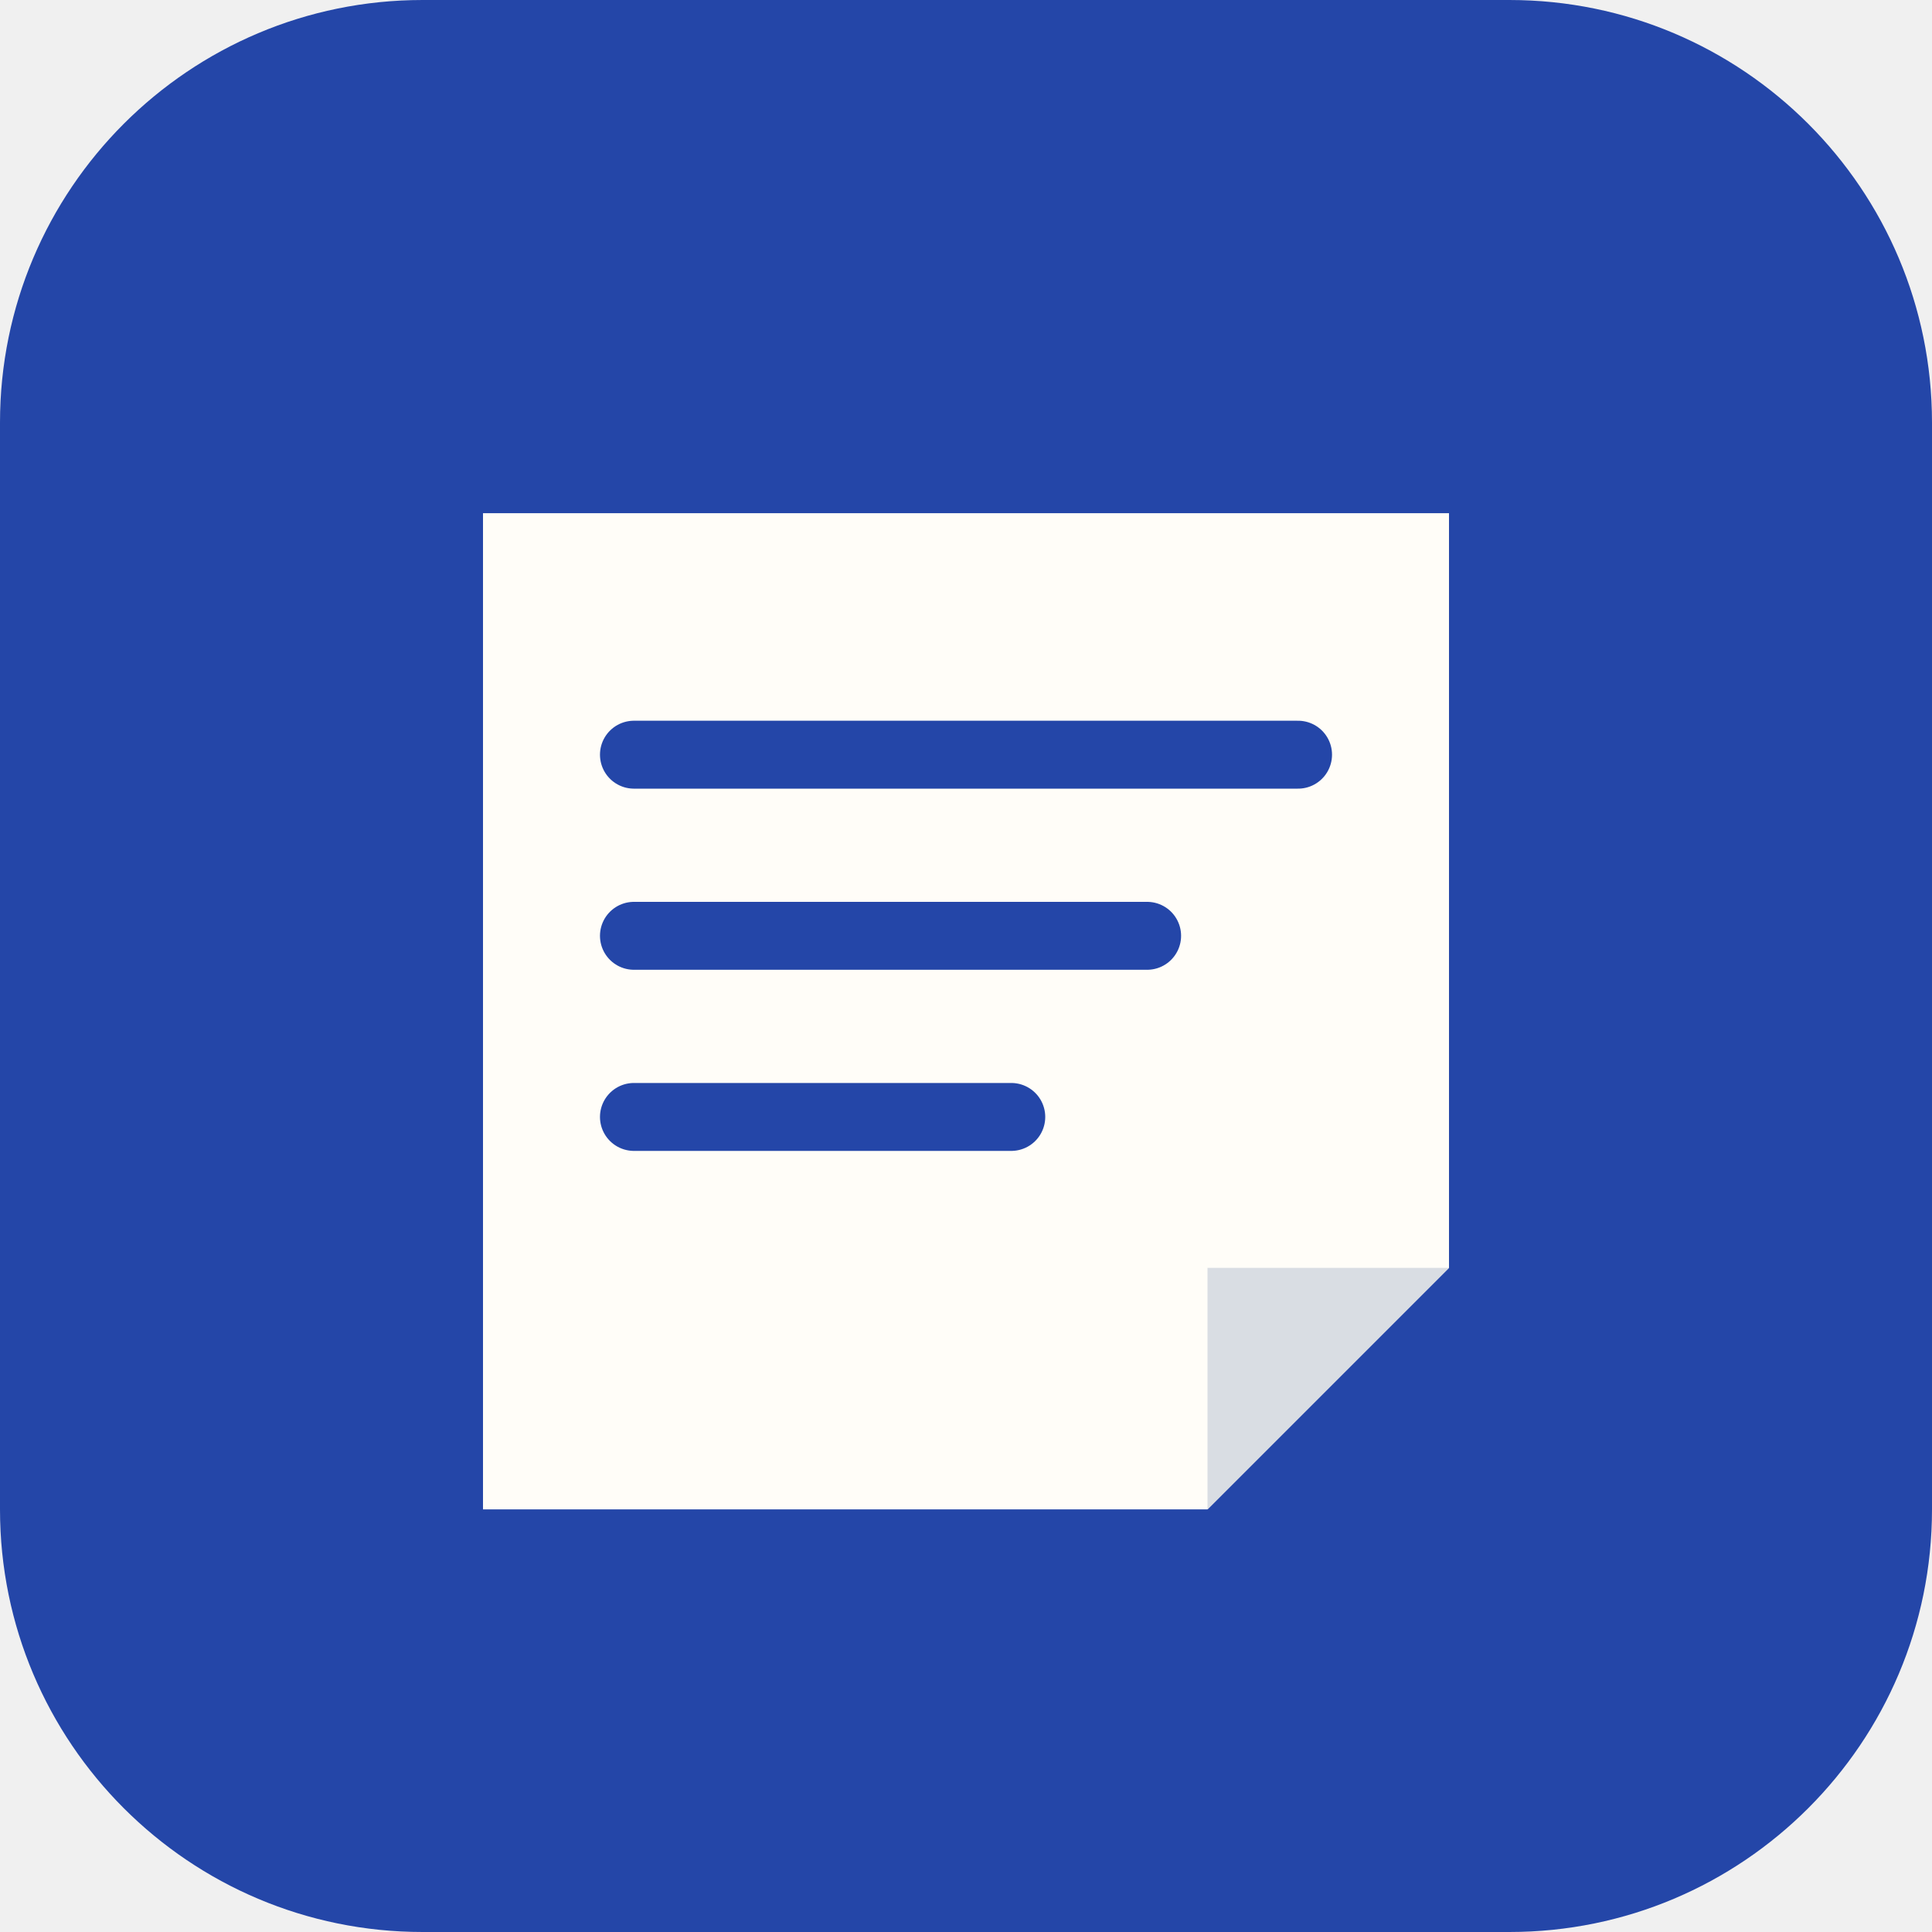
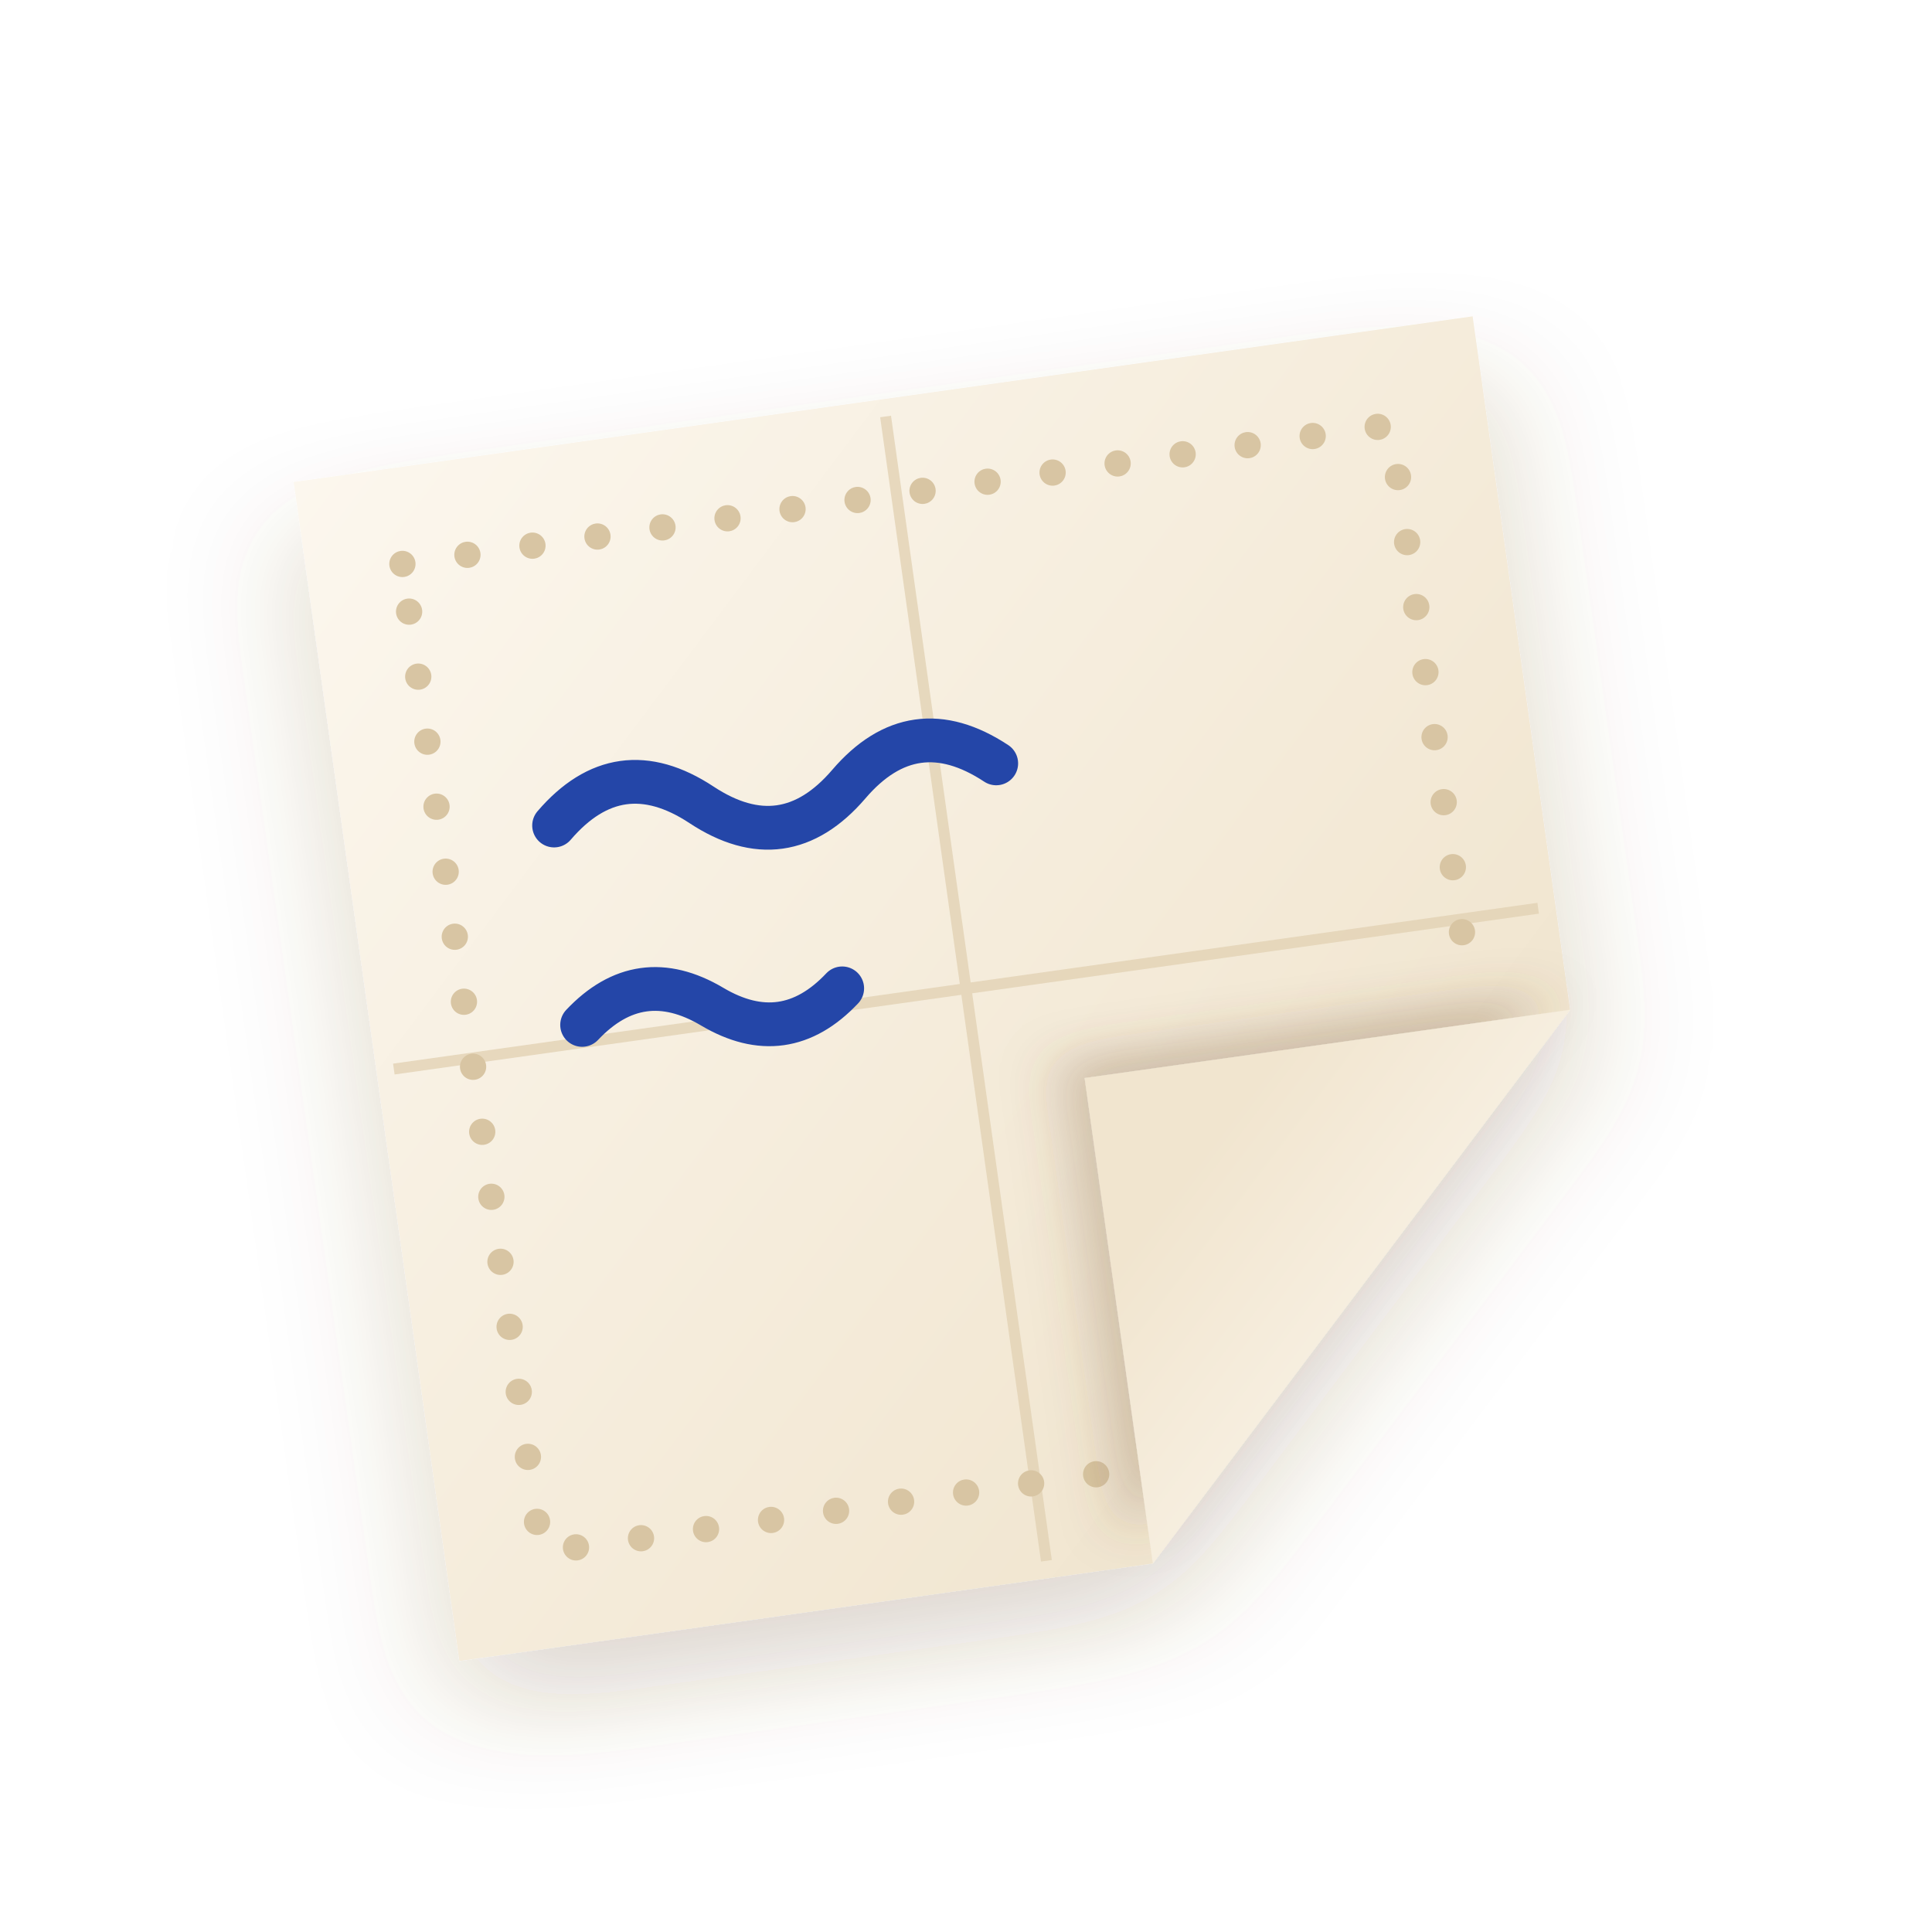
<svg xmlns="http://www.w3.org/2000/svg" viewBox="0 0 512 512">
-   <rect width="512" height="512" rx="112" fill="#2446a8" />
-   <path d="M128 136h256v200l-64 64H128z" fill="#fffdf8" />
-   <path d="M320 400v-64h64" fill="#d9dde3" />
-   <path d="M168 200h176M168 248h136M168 296h100" stroke="#2446a8" stroke-width="18" stroke-linecap="round" />
+   <defs>
+     <filter id="lift" x="-25%" y="-25%" width="150%" height="150%">
+       <feDropShadow dx="0" dy="12" stdDeviation="14" flood-color="#6b4a2b" flood-opacity="0.22" />
+     </filter>
+     <filter id="flapShadow" x="-30%" y="-30%" width="160%" height="160%">
+       <feDropShadow dx="-5" dy="-5" stdDeviation="6" flood-color="#6b4a2b" flood-opacity="0.28" />
+     </filter>
+     <linearGradient id="body" x1="0" y1="0" x2="1" y2="1">
+       <stop offset="0" stop-color="#fcf7ee" />
+       <stop offset="1" stop-color="#eee1c8" />
+     </linearGradient>
+     <linearGradient id="flap" x1="1" y1="1" x2="0.2" y2="0.2">
+       <stop offset="0" stop-color="#fffdf9" />
+       <stop offset="1" stop-color="#f1e5cf" />
+     </linearGradient>
+   </defs>
+   <rect width="512" height="512" fill="#ffffff" />
+   <g transform="translate(256 262) scale(1.16) rotate(-8) translate(-256 -256)">
+     <path d="M120 120 H392 V280 L280 392 H120 Z" fill="url(#body)" filter="url(#lift)" />
+     <path d="M256 124 V388 M124 256 H388" stroke="#e2d2b4" stroke-width="2.5" opacity="0.8" />
+     <path d="M142 142 H370 V270 M270 370 H142 V142" fill="none" stroke="#d8c5a3" stroke-width="6" stroke-linecap="round" stroke-dasharray="0 15" />
+     <path d="M168 206 q17 -15 34 0 t34 0 t34 0" fill="none" stroke="#2446a8" stroke-width="10" stroke-linecap="round" stroke-linejoin="round" />
+     <path d="M168 252 q15 -12 30 0 t30 0" fill="none" stroke="#2446a8" stroke-width="10" stroke-linecap="round" stroke-linejoin="round" />
+     <path d="M392 280 L280 392 L280 280 Z" fill="url(#flap)" filter="url(#flapShadow)" />
+   </g>
</svg>
